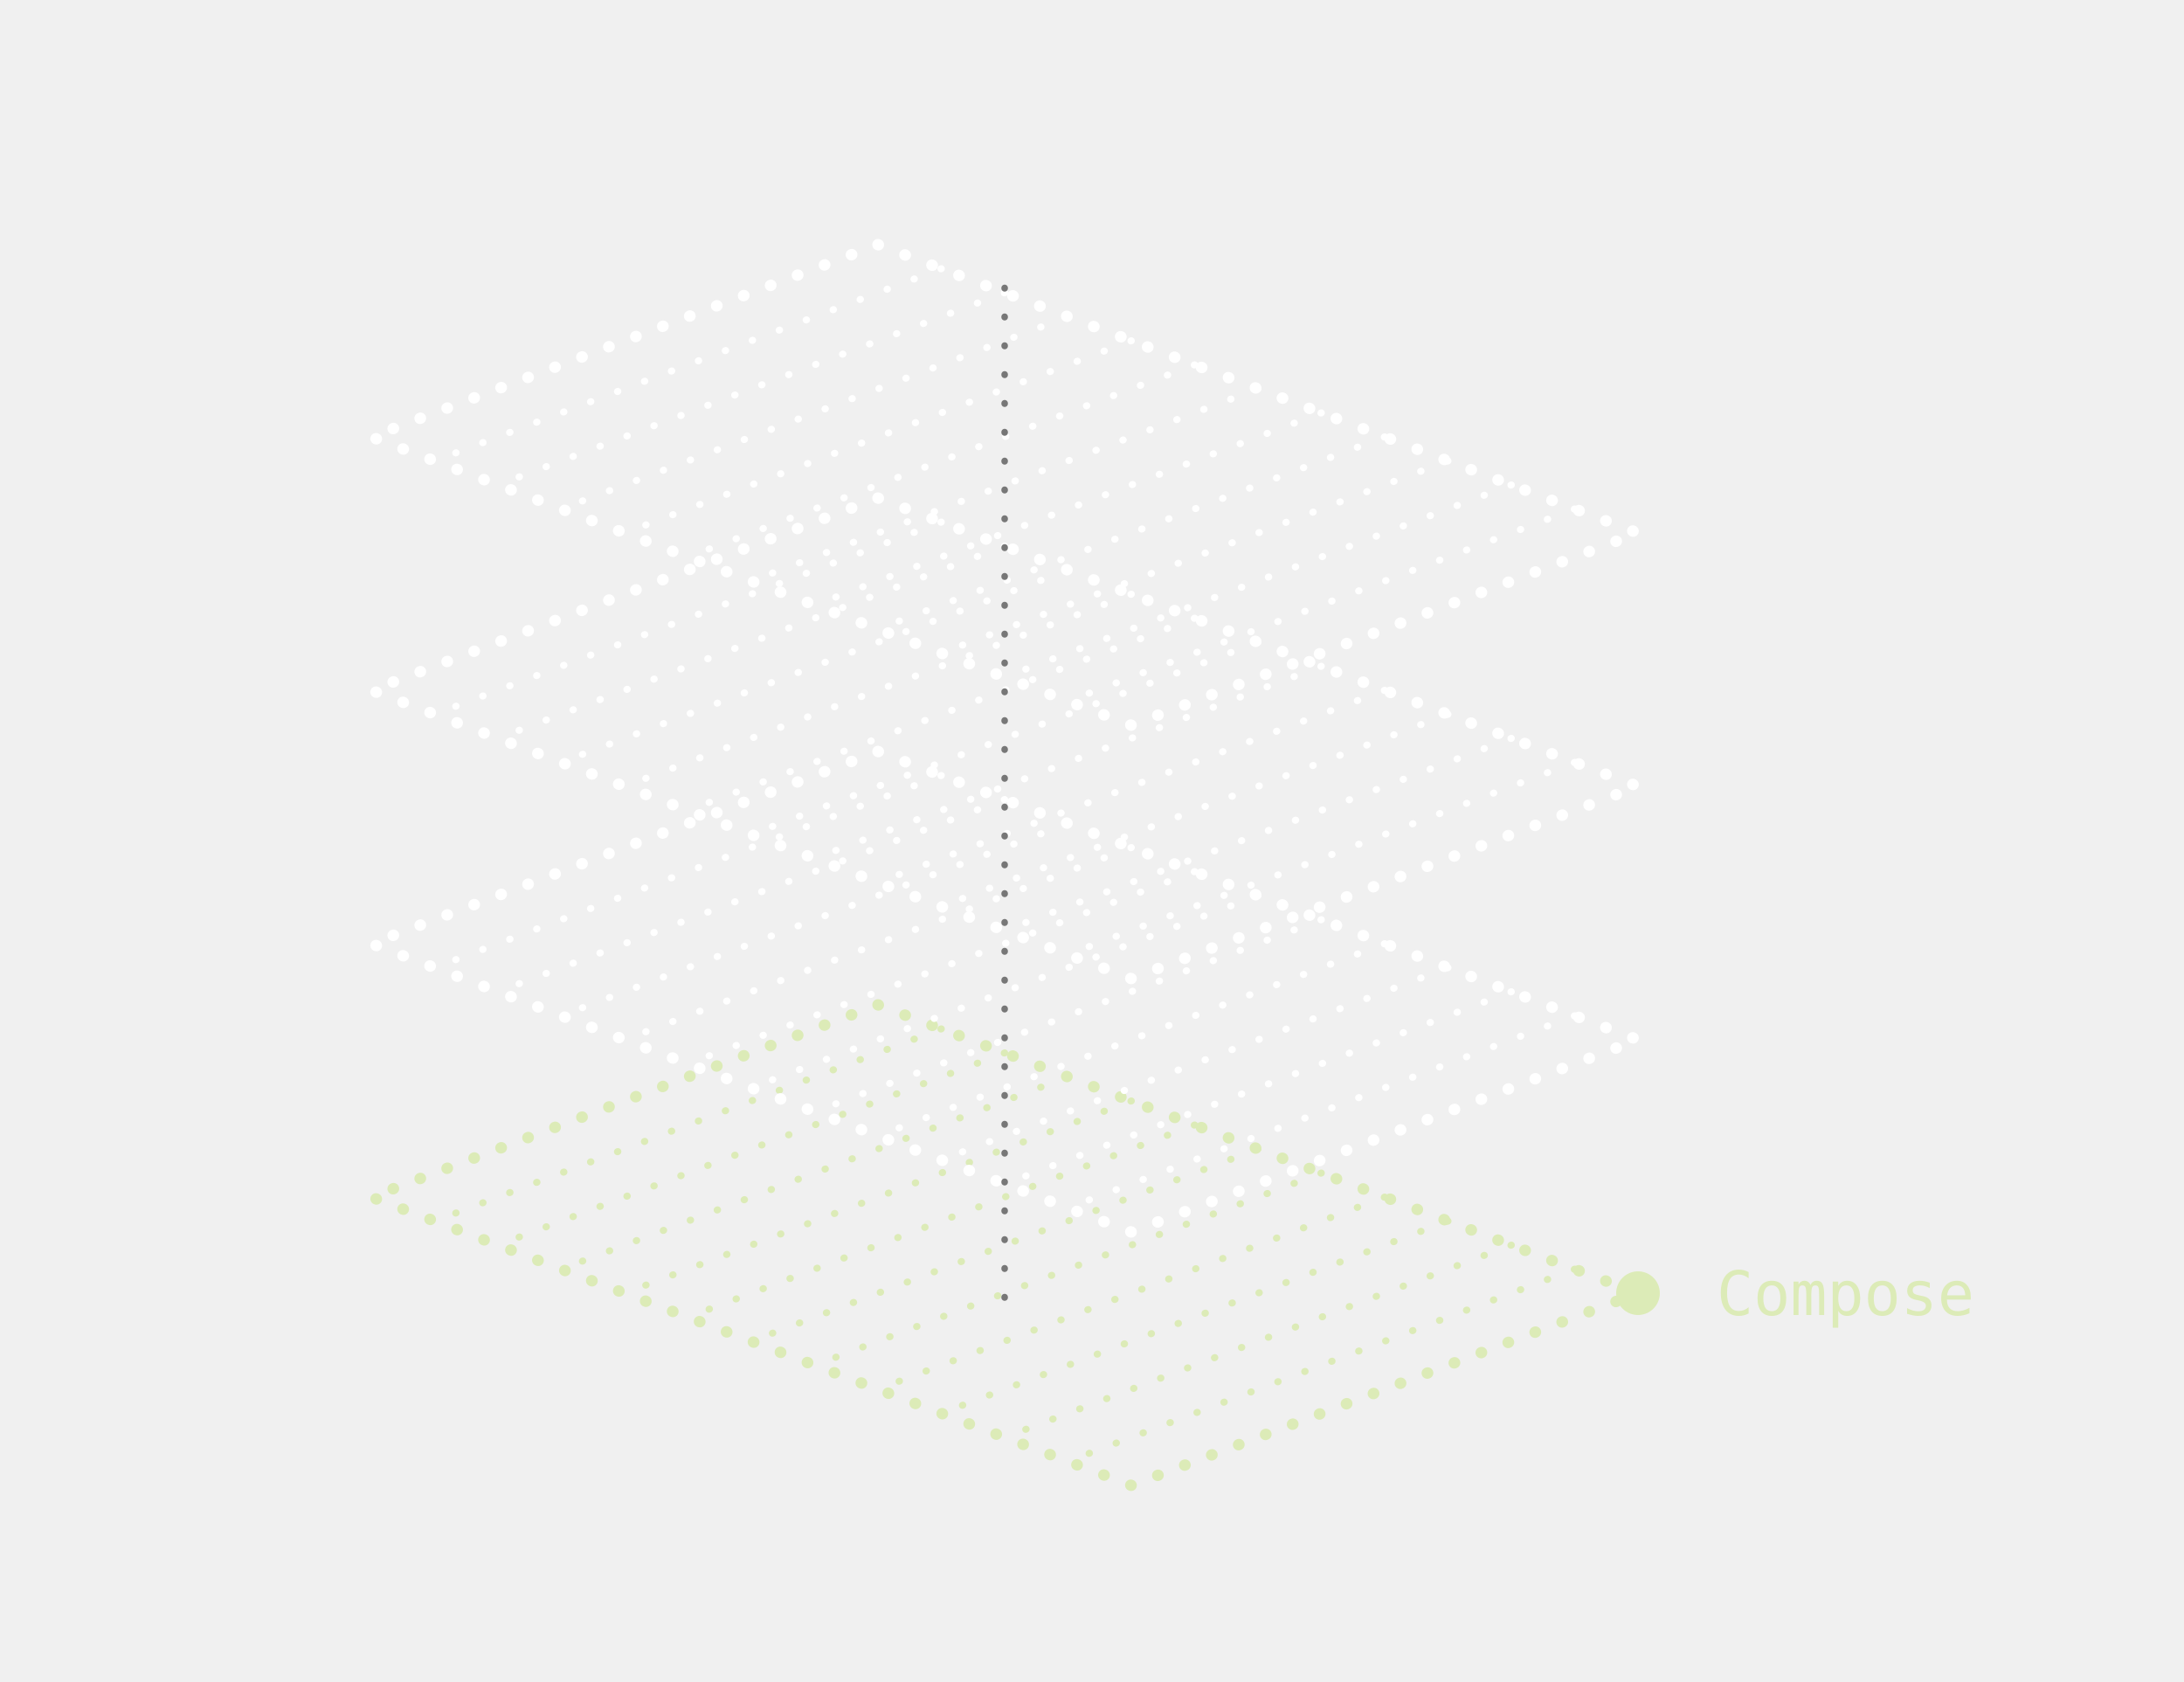
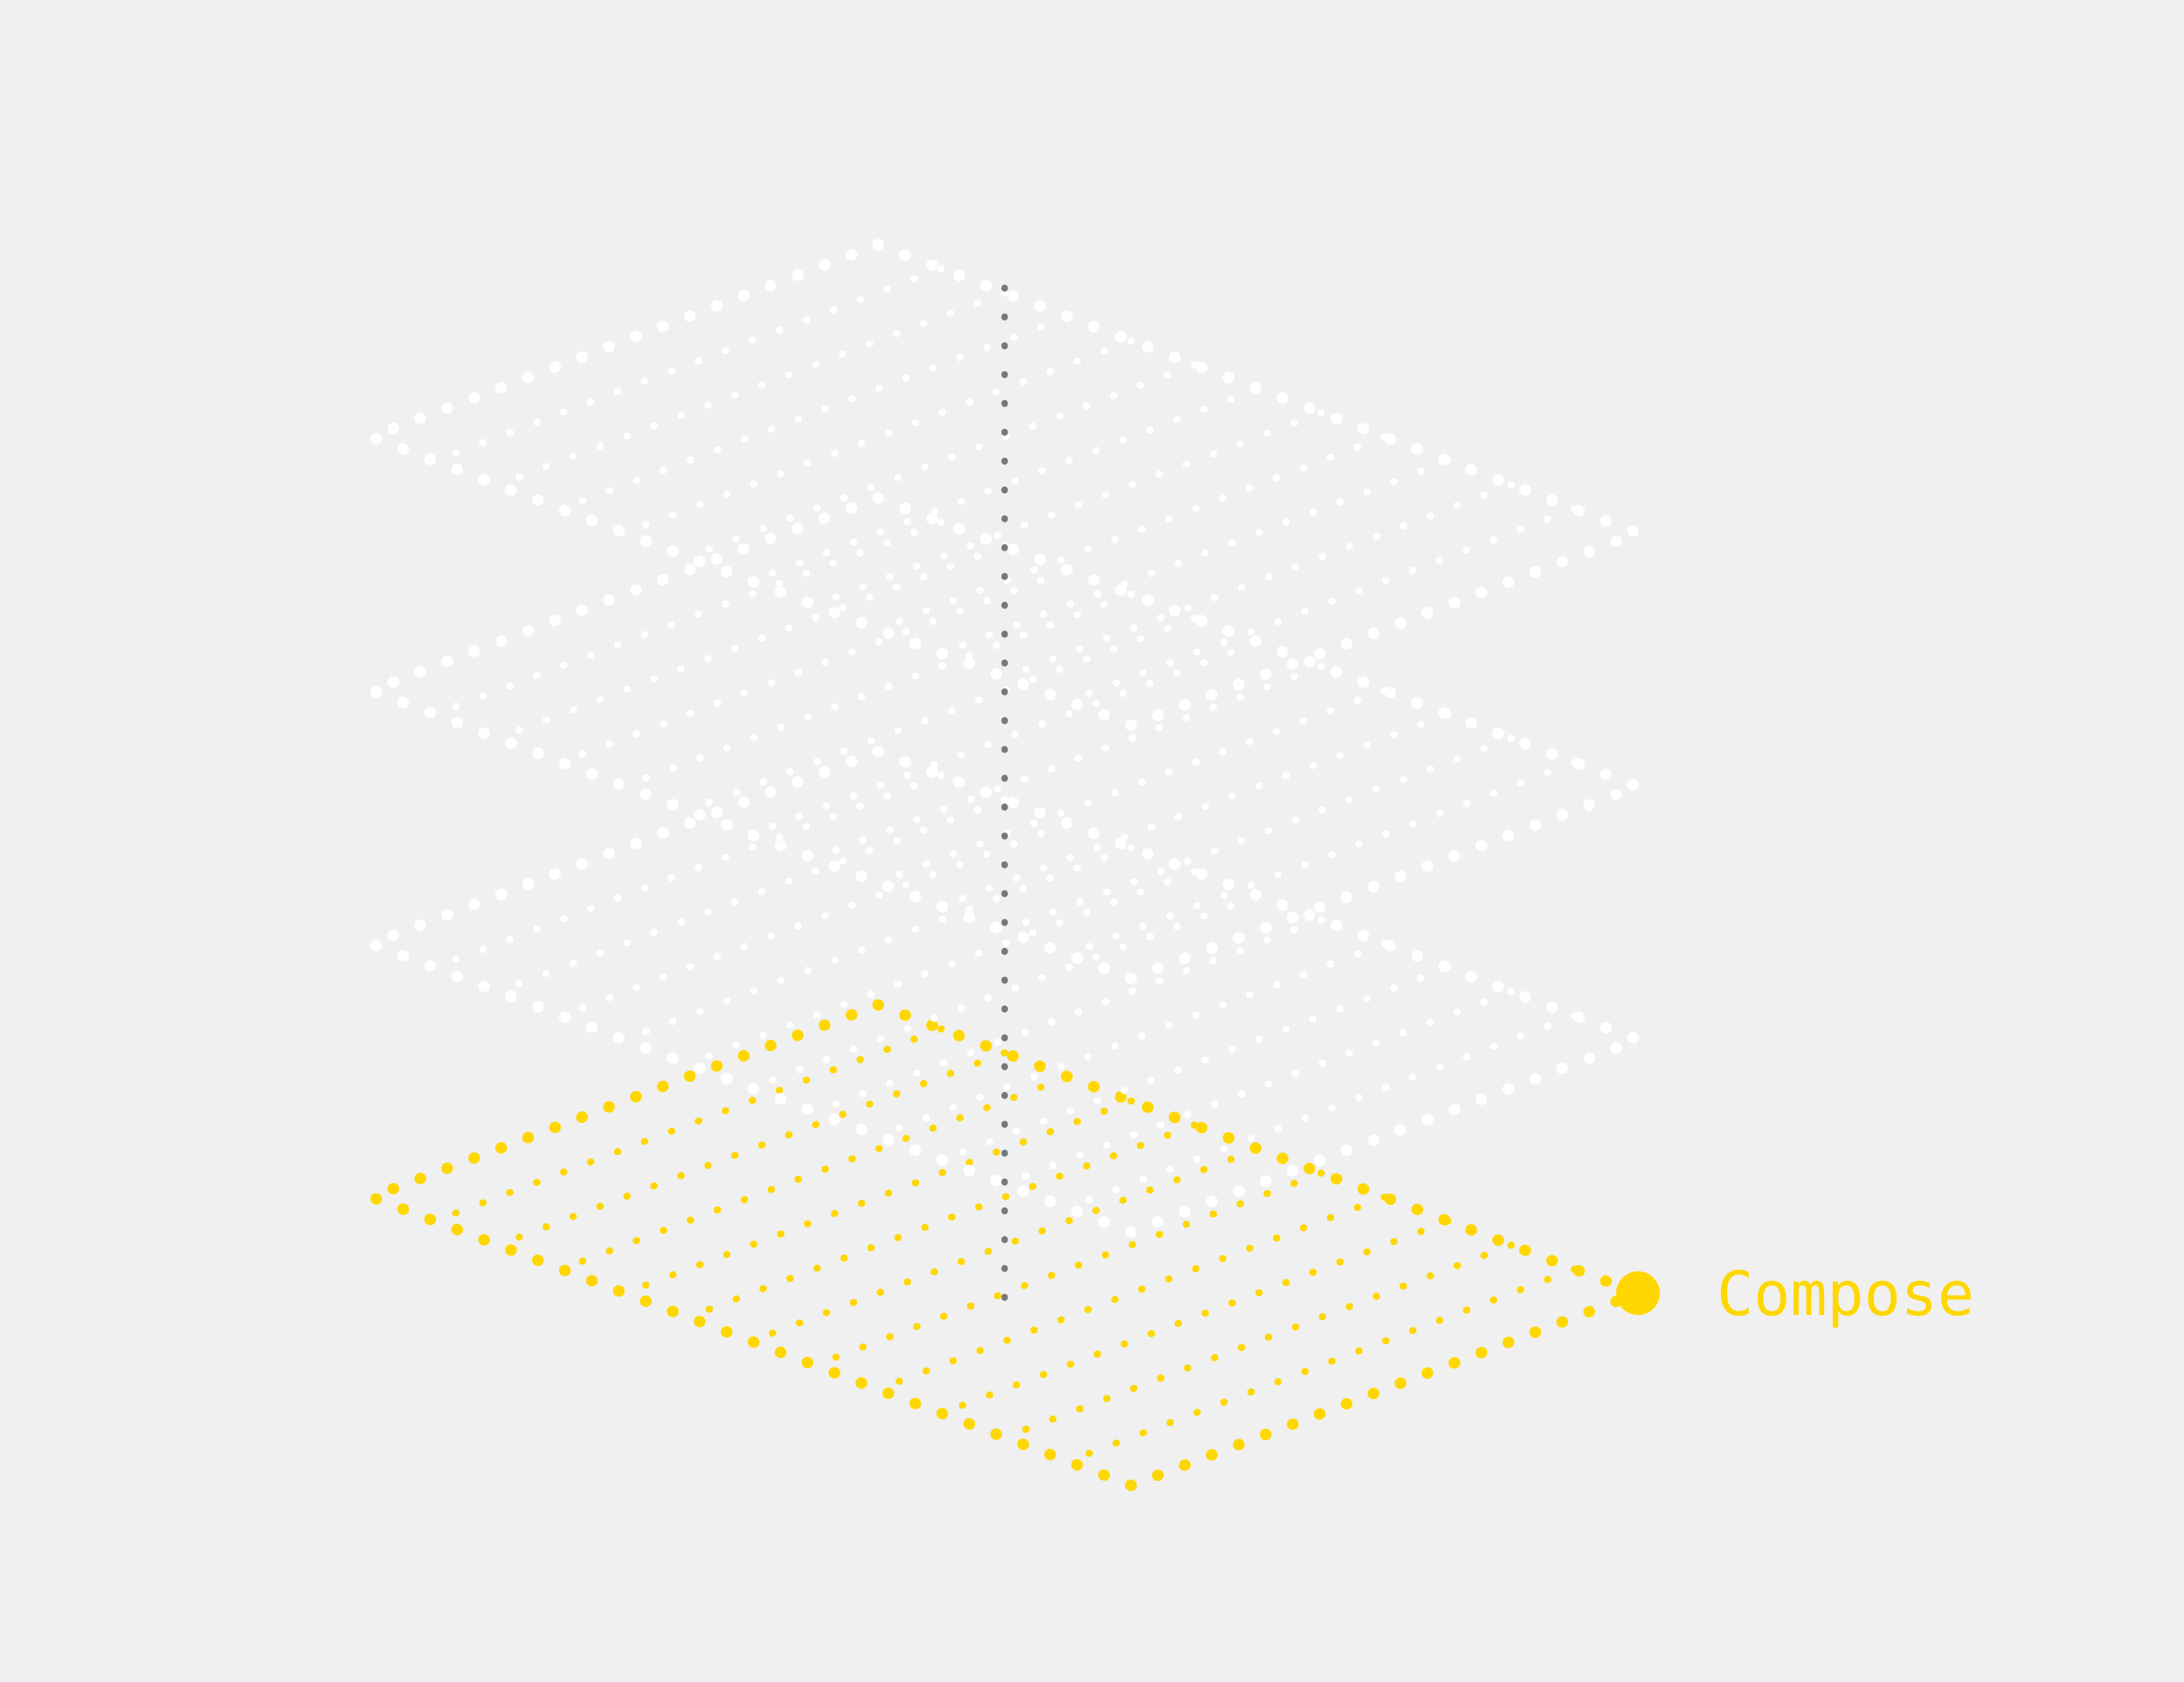
<svg xmlns="http://www.w3.org/2000/svg" viewBox="90 55 500 385" fill="none">
-   <polyline points="291.00,285.00 465.00,351.00 349.00,395.00 175.00,329.00 291.00,285.00" fill="none" stroke="#dcebb7" stroke-width="2.6" stroke-linecap="round" stroke-linejoin="round" stroke-dasharray=".1 6.5" />
-   <polyline points="305.50,290.50 189.50,334.50" fill="none" stroke="#dcebb7" stroke-width="1.6" stroke-linecap="round" stroke-linejoin="round" stroke-dasharray=".1 6.5" />
-   <polyline points="320.00,296.00 204.00,340.00" fill="none" stroke="#dcebb7" stroke-width="1.6" stroke-linecap="round" stroke-linejoin="round" stroke-dasharray=".1 6.5" />
-   <polyline points="334.50,301.50 218.50,345.50" fill="none" stroke="#dcebb7" stroke-width="1.6" stroke-linecap="round" stroke-linejoin="round" stroke-dasharray=".1 6.5" />
-   <polyline points="349.00,307.00 233.00,351.00" fill="none" stroke="#dcebb7" stroke-width="1.6" stroke-linecap="round" stroke-linejoin="round" stroke-dasharray=".1 6.5" />
-   <polyline points="363.50,312.50 247.50,356.50" fill="none" stroke="#dcebb7" stroke-width="1.6" stroke-linecap="round" stroke-linejoin="round" stroke-dasharray=".1 6.5" />
-   <polyline points="378.00,318.00 262.00,362.00" fill="none" stroke="#dcebb7" stroke-width="1.6" stroke-linecap="round" stroke-linejoin="round" stroke-dasharray=".1 6.5" />
-   <polyline points="392.50,323.50 276.50,367.50" fill="none" stroke="#dcebb7" stroke-width="1.6" stroke-linecap="round" stroke-linejoin="round" stroke-dasharray=".1 6.5" />
-   <polyline points="407.00,329.00 291.00,373.00" fill="none" stroke="#dcebb7" stroke-width="1.6" stroke-linecap="round" stroke-linejoin="round" stroke-dasharray=".1 6.5" />
-   <polyline points="421.50,334.50 305.50,378.50" fill="none" stroke="#dcebb7" stroke-width="1.6" stroke-linecap="round" stroke-linejoin="round" stroke-dasharray=".1 6.5" />
-   <polyline points="436.00,340.00 320.00,384.00" fill="none" stroke="#dcebb7" stroke-width="1.6" stroke-linecap="round" stroke-linejoin="round" stroke-dasharray=".1 6.5" />
-   <polyline points="450.50,345.50 334.50,389.50" fill="none" stroke="#dcebb7" stroke-width="1.6" stroke-linecap="round" stroke-linejoin="round" stroke-dasharray=".1 6.5" />
-   <circle cx="465.00" cy="351.00" r="5" fill="#dcebb7" />
+   <polyline points="291.00,285.00 465.00,351.00 349.00,395.00 175.00,329.00 291.00,285.00" fill="none" stroke="#ffd700" stroke-width="2.6" stroke-linecap="round" stroke-linejoin="round" stroke-dasharray=".1 6.5" />
+   <polyline points="305.50,290.50 189.50,334.50" fill="none" stroke="#ffd700" stroke-width="1.6" stroke-linecap="round" stroke-linejoin="round" stroke-dasharray=".1 6.5" />
+   <polyline points="320.00,296.00 204.00,340.00" fill="none" stroke="#ffd700" stroke-width="1.6" stroke-linecap="round" stroke-linejoin="round" stroke-dasharray=".1 6.5" />
+   <polyline points="334.50,301.50 218.50,345.50" fill="none" stroke="#ffd700" stroke-width="1.6" stroke-linecap="round" stroke-linejoin="round" stroke-dasharray=".1 6.5" />
+   <polyline points="349.00,307.00 233.00,351.00" fill="none" stroke="#ffd700" stroke-width="1.6" stroke-linecap="round" stroke-linejoin="round" stroke-dasharray=".1 6.5" />
+   <polyline points="363.50,312.50 247.50,356.50" fill="none" stroke="#ffd700" stroke-width="1.6" stroke-linecap="round" stroke-linejoin="round" stroke-dasharray=".1 6.5" />
+   <polyline points="378.00,318.00 262.00,362.00" fill="none" stroke="#ffd700" stroke-width="1.6" stroke-linecap="round" stroke-linejoin="round" stroke-dasharray=".1 6.5" />
+   <polyline points="392.50,323.50 276.50,367.50" fill="none" stroke="#ffd700" stroke-width="1.6" stroke-linecap="round" stroke-linejoin="round" stroke-dasharray=".1 6.5" />
+   <polyline points="407.00,329.00 291.00,373.00" fill="none" stroke="#ffd700" stroke-width="1.6" stroke-linecap="round" stroke-linejoin="round" stroke-dasharray=".1 6.5" />
+   <polyline points="421.50,334.50 305.50,378.50" fill="none" stroke="#ffd700" stroke-width="1.6" stroke-linecap="round" stroke-linejoin="round" stroke-dasharray=".1 6.5" />
+   <polyline points="436.00,340.00 320.00,384.00" fill="none" stroke="#ffd700" stroke-width="1.6" stroke-linecap="round" stroke-linejoin="round" stroke-dasharray=".1 6.5" />
+   <polyline points="450.50,345.50 334.50,389.50" fill="none" stroke="#ffd700" stroke-width="1.6" stroke-linecap="round" stroke-linejoin="round" stroke-dasharray=".1 6.5" />
+   <circle cx="465.00" cy="351.00" r="5" fill="#ffd700" />
  <polyline points="291.00,227.00 465.00,293.00 349.00,337.00 175.00,271.00 291.00,227.00" fill="none" stroke="#fff" stroke-width="2.6" stroke-linecap="round" stroke-linejoin="round" stroke-dasharray=".1 6.5" />
  <polyline points="305.50,232.50 189.50,276.50" fill="none" stroke="#fff" stroke-width="1.6" stroke-linecap="round" stroke-linejoin="round" stroke-dasharray=".1 6.5" />
  <polyline points="320.00,238.00 204.00,282.00" fill="none" stroke="#fff" stroke-width="1.6" stroke-linecap="round" stroke-linejoin="round" stroke-dasharray=".1 6.5" />
  <polyline points="334.50,243.50 218.50,287.50" fill="none" stroke="#fff" stroke-width="1.6" stroke-linecap="round" stroke-linejoin="round" stroke-dasharray=".1 6.5" />
  <polyline points="349.00,249.00 233.00,293.00" fill="none" stroke="#fff" stroke-width="1.6" stroke-linecap="round" stroke-linejoin="round" stroke-dasharray=".1 6.5" />
  <polyline points="363.50,254.50 247.50,298.50" fill="none" stroke="#fff" stroke-width="1.6" stroke-linecap="round" stroke-linejoin="round" stroke-dasharray=".1 6.5" />
  <polyline points="378.00,260.00 262.00,304.00" fill="none" stroke="#fff" stroke-width="1.6" stroke-linecap="round" stroke-linejoin="round" stroke-dasharray=".1 6.5" />
  <polyline points="392.50,265.50 276.50,309.50" fill="none" stroke="#fff" stroke-width="1.6" stroke-linecap="round" stroke-linejoin="round" stroke-dasharray=".1 6.5" />
  <polyline points="407.00,271.00 291.00,315.00" fill="none" stroke="#fff" stroke-width="1.6" stroke-linecap="round" stroke-linejoin="round" stroke-dasharray=".1 6.5" />
  <polyline points="421.50,276.50 305.50,320.50" fill="none" stroke="#fff" stroke-width="1.6" stroke-linecap="round" stroke-linejoin="round" stroke-dasharray=".1 6.5" />
  <polyline points="436.00,282.00 320.00,326.00" fill="none" stroke="#fff" stroke-width="1.6" stroke-linecap="round" stroke-linejoin="round" stroke-dasharray=".1 6.5" />
  <polyline points="450.50,287.50 334.50,331.50" fill="none" stroke="#fff" stroke-width="1.6" stroke-linecap="round" stroke-linejoin="round" stroke-dasharray=".1 6.5" />
  <polyline points="291.00,169.00 465.00,235.00 349.00,279.00 175.00,213.00 291.00,169.00" fill="none" stroke="#fff" stroke-width="2.6" stroke-linecap="round" stroke-linejoin="round" stroke-dasharray=".1 6.5" />
  <polyline points="305.50,174.50 189.50,218.50" fill="none" stroke="#fff" stroke-width="1.6" stroke-linecap="round" stroke-linejoin="round" stroke-dasharray=".1 6.5" />
  <polyline points="320.00,180.00 204.00,224.00" fill="none" stroke="#fff" stroke-width="1.6" stroke-linecap="round" stroke-linejoin="round" stroke-dasharray=".1 6.5" />
  <polyline points="334.50,185.50 218.50,229.50" fill="none" stroke="#fff" stroke-width="1.6" stroke-linecap="round" stroke-linejoin="round" stroke-dasharray=".1 6.5" />
  <polyline points="349.00,191.00 233.00,235.00" fill="none" stroke="#fff" stroke-width="1.6" stroke-linecap="round" stroke-linejoin="round" stroke-dasharray=".1 6.5" />
  <polyline points="363.50,196.50 247.50,240.50" fill="none" stroke="#fff" stroke-width="1.6" stroke-linecap="round" stroke-linejoin="round" stroke-dasharray=".1 6.5" />
  <polyline points="378.00,202.00 262.00,246.00" fill="none" stroke="#fff" stroke-width="1.6" stroke-linecap="round" stroke-linejoin="round" stroke-dasharray=".1 6.5" />
  <polyline points="392.50,207.50 276.50,251.50" fill="none" stroke="#fff" stroke-width="1.6" stroke-linecap="round" stroke-linejoin="round" stroke-dasharray=".1 6.5" />
  <polyline points="407.00,213.00 291.00,257.00" fill="none" stroke="#fff" stroke-width="1.6" stroke-linecap="round" stroke-linejoin="round" stroke-dasharray=".1 6.5" />
  <polyline points="421.50,218.50 305.50,262.50" fill="none" stroke="#fff" stroke-width="1.6" stroke-linecap="round" stroke-linejoin="round" stroke-dasharray=".1 6.5" />
  <polyline points="436.00,224.00 320.00,268.00" fill="none" stroke="#fff" stroke-width="1.6" stroke-linecap="round" stroke-linejoin="round" stroke-dasharray=".1 6.5" />
  <polyline points="450.50,229.50 334.50,273.50" fill="none" stroke="#fff" stroke-width="1.6" stroke-linecap="round" stroke-linejoin="round" stroke-dasharray=".1 6.5" />
  <polyline points="291.00,111.00 465.00,177.00 349.00,221.00 175.00,155.00 291.00,111.00" fill="none" stroke="#fff" stroke-width="2.6" stroke-linecap="round" stroke-linejoin="round" stroke-dasharray=".1 6.5" />
  <polyline points="305.50,116.50 189.50,160.50" fill="none" stroke="#fff" stroke-width="1.6" stroke-linecap="round" stroke-linejoin="round" stroke-dasharray=".1 6.5" />
  <polyline points="320.00,122.00 204.00,166.00" fill="none" stroke="#fff" stroke-width="1.6" stroke-linecap="round" stroke-linejoin="round" stroke-dasharray=".1 6.5" />
  <polyline points="334.50,127.50 218.50,171.50" fill="none" stroke="#fff" stroke-width="1.6" stroke-linecap="round" stroke-linejoin="round" stroke-dasharray=".1 6.5" />
  <polyline points="349.00,133.00 233.00,177.00" fill="none" stroke="#fff" stroke-width="1.6" stroke-linecap="round" stroke-linejoin="round" stroke-dasharray=".1 6.5" />
  <polyline points="363.50,138.50 247.50,182.50" fill="none" stroke="#fff" stroke-width="1.6" stroke-linecap="round" stroke-linejoin="round" stroke-dasharray=".1 6.5" />
  <polyline points="378.00,144.00 262.00,188.00" fill="none" stroke="#fff" stroke-width="1.6" stroke-linecap="round" stroke-linejoin="round" stroke-dasharray=".1 6.5" />
  <polyline points="392.50,149.50 276.50,193.50" fill="none" stroke="#fff" stroke-width="1.6" stroke-linecap="round" stroke-linejoin="round" stroke-dasharray=".1 6.5" />
  <polyline points="407.00,155.00 291.00,199.00" fill="none" stroke="#fff" stroke-width="1.6" stroke-linecap="round" stroke-linejoin="round" stroke-dasharray=".1 6.5" />
  <polyline points="421.50,160.50 305.50,204.50" fill="none" stroke="#fff" stroke-width="1.6" stroke-linecap="round" stroke-linejoin="round" stroke-dasharray=".1 6.5" />
  <polyline points="436.00,166.00 320.00,210.00" fill="none" stroke="#fff" stroke-width="1.6" stroke-linecap="round" stroke-linejoin="round" stroke-dasharray=".1 6.5" />
  <polyline points="450.50,171.50 334.50,215.50" fill="none" stroke="#fff" stroke-width="1.6" stroke-linecap="round" stroke-linejoin="round" stroke-dasharray=".1 6.5" />
  <polyline points="320.00,352.00 320.00,120.00" fill="none" stroke="#777" stroke-width="1.5" stroke-linecap="round" stroke-linejoin="round" stroke-dasharray=".1 6.5" />
-   <text x="483.00" y="356.00" fill="#dcebb7" font-family="monospace" font-size="14">Compose</text>
+   <text x="483.00" y="356.00" fill="#ffd700" font-family="monospace" font-size="14">Compose</text>
</svg>
